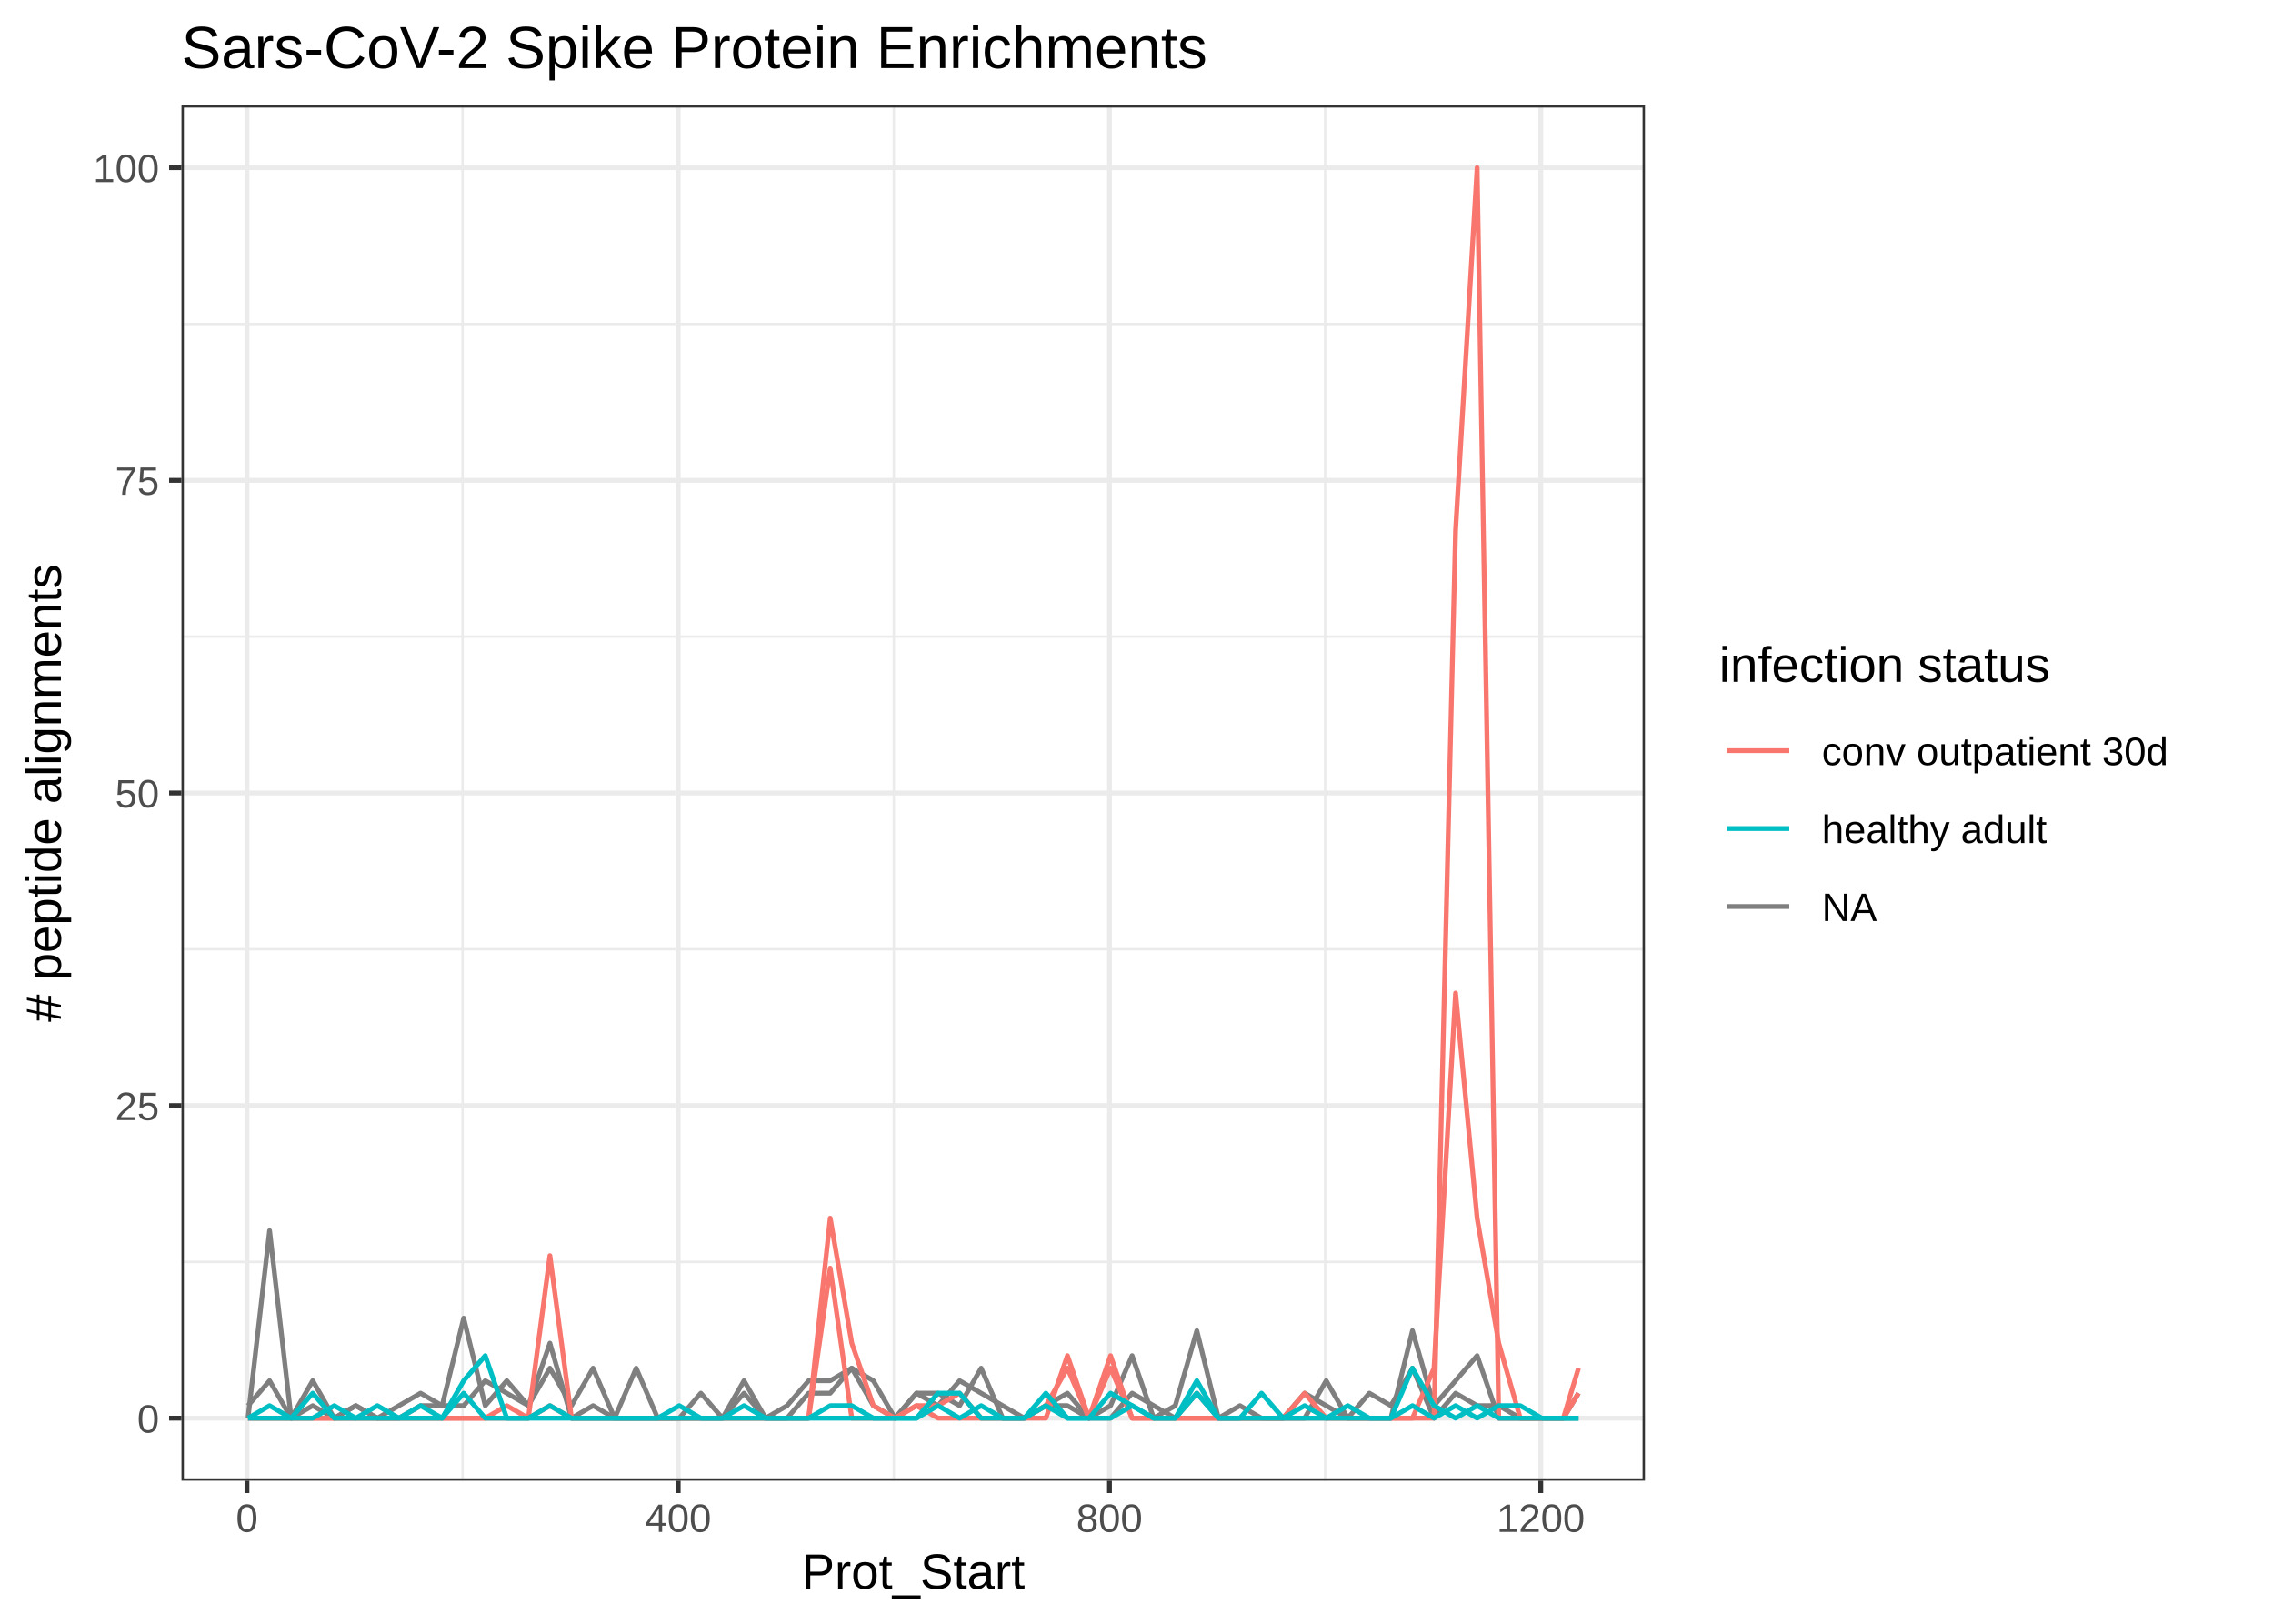
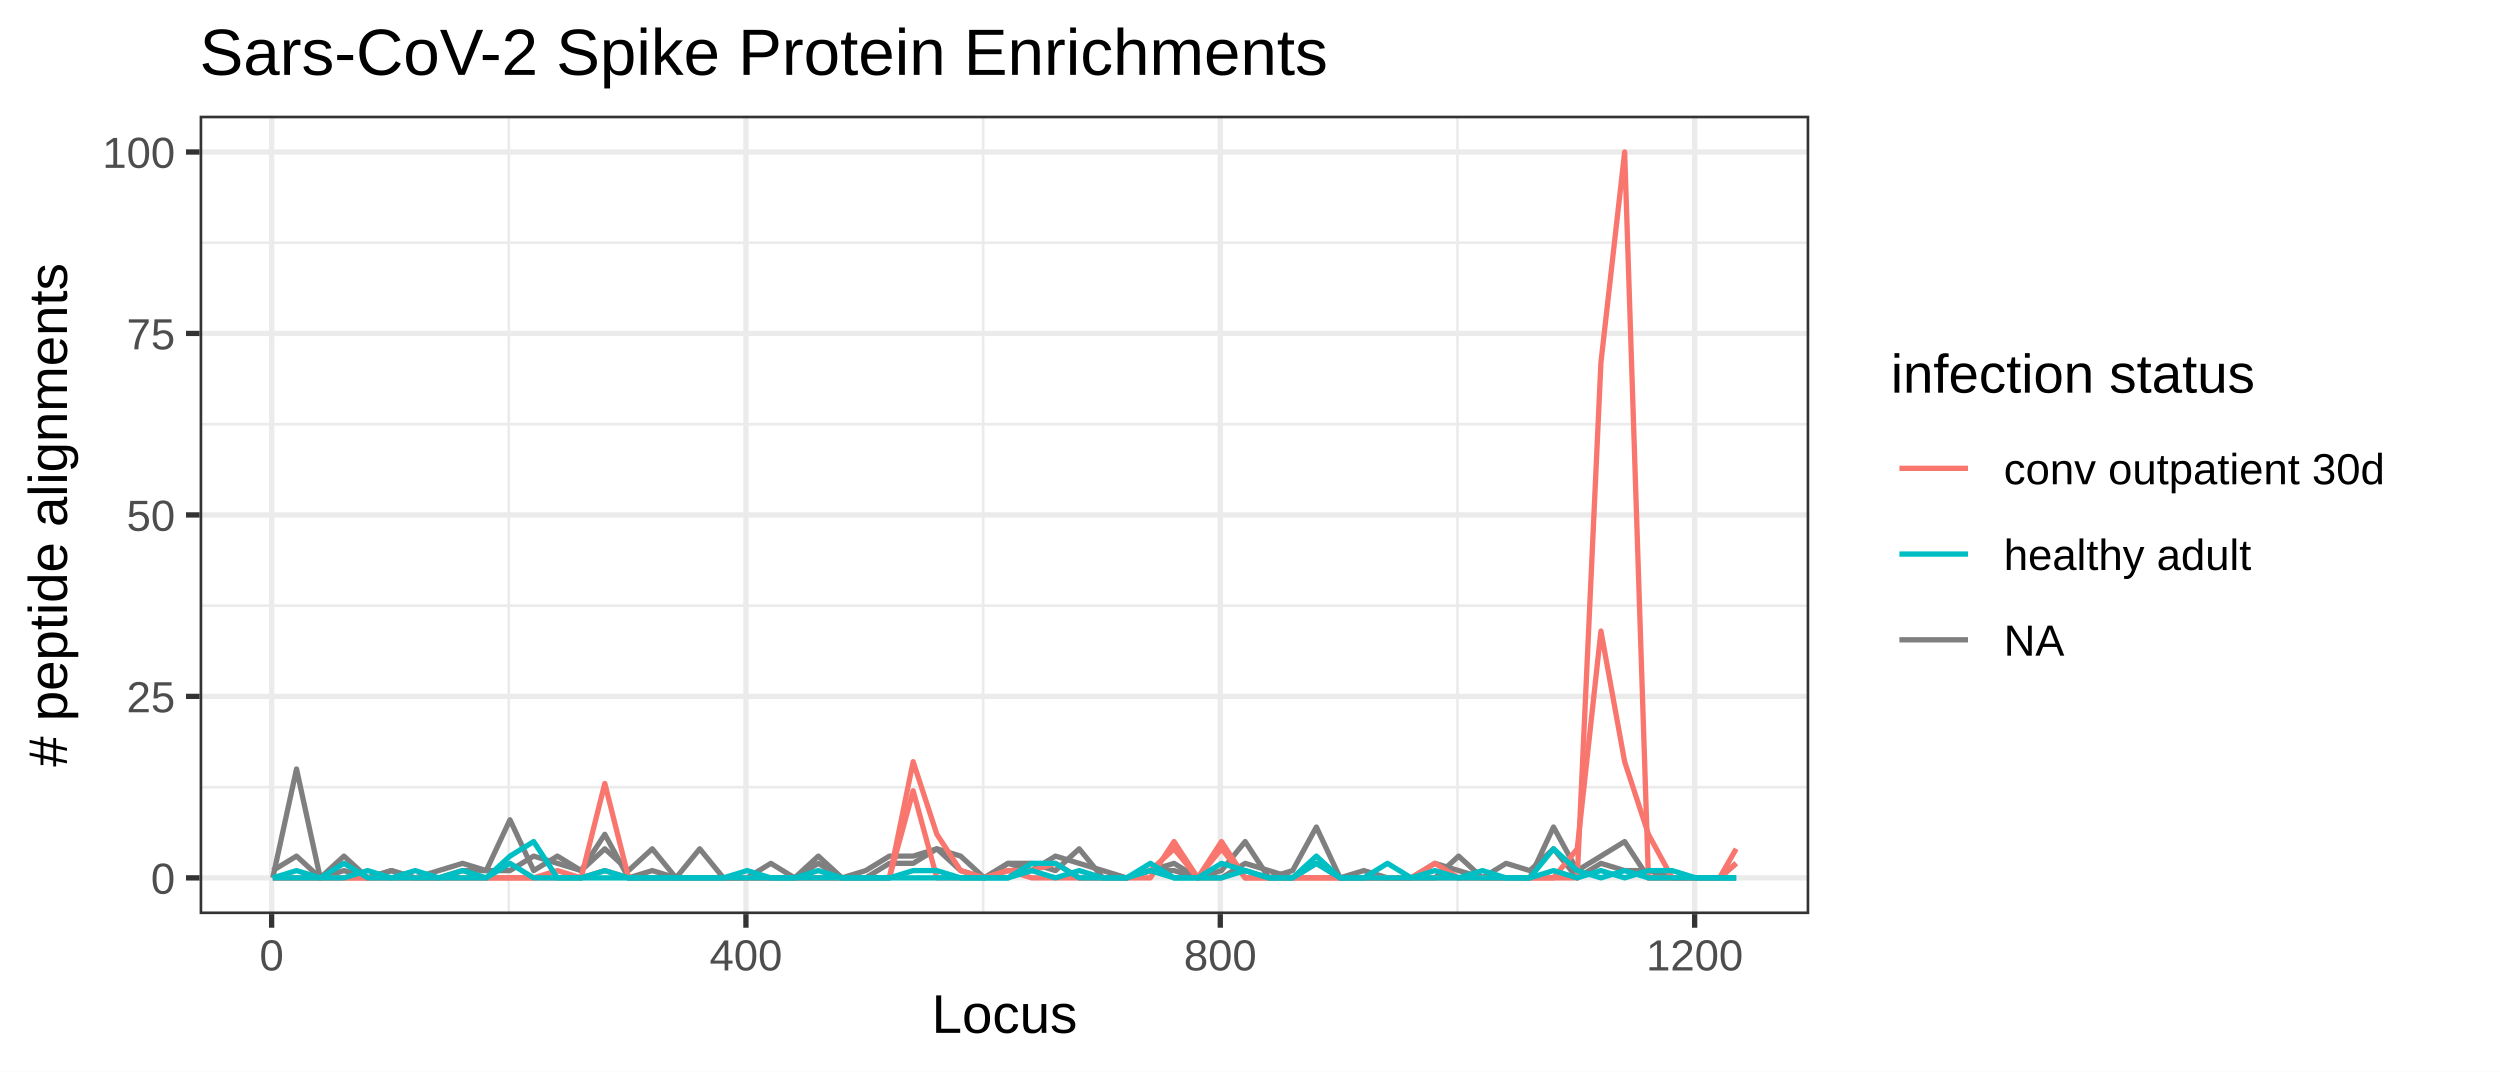
- <svg xmlns="http://www.w3.org/2000/svg" class="svglite" width="504.00pt" height="360.00pt" viewBox="0 0 504.00 360.00">
+ <svg xmlns="http://www.w3.org/2000/svg" class="svglite" width="504.00pt" height="216.00pt" viewBox="0 0 504.00 216.00">
  <defs>
    <style type="text/css">
    .svglite line, .svglite polyline, .svglite polygon, .svglite path, .svglite rect, .svglite circle {
      fill: none;
      stroke: #000000;
      stroke-linecap: round;
      stroke-linejoin: round;
      stroke-miterlimit: 10.00;
    }
  </style>
  </defs>
  <rect width="100%" height="100%" style="stroke: none; fill: #FFFFFF;" />
  <defs>
-     <clipPath id="cpMC4wMHw1MDQuMDB8MC4wMHwzNjAuMDA=">
-       <rect x="0.00" y="0.00" width="504.00" height="360.00" />
+     <clipPath id="cpMC4wMHw1MDQuMDB8MC4wMHwyMTYuMDA=">
+       <rect x="0.00" y="0.00" width="504.00" height="216.00" />
    </clipPath>
  </defs>
-   <g clip-path="url(#cpMC4wMHw1MDQuMDB8MC4wMHwzNjAuMDA=)">
-     <rect x="0.00" y="0.00" width="504.00" height="360.00" style="stroke-width: 1.07; stroke: #FFFFFF; fill: #FFFFFF;" />
+   <g clip-path="url(#cpMC4wMHw1MDQuMDB8MC4wMHwyMTYuMDA=)">
+     <rect x="0.00" y="0.00" width="504.00" height="216.00" style="stroke-width: 1.07; stroke: #FFFFFF; fill: #FFFFFF;" />
  </g>
  <defs>
-     <clipPath id="cpNDAuMjR8MzY0Ljc2fDIzLjMyfDMyOC4yOQ==">
-       <rect x="40.24" y="23.32" width="324.51" height="304.97" />
+     <clipPath id="cpNDAuMjR8MzY0Ljc2fDIzLjMyfDE4NC4yOQ==">
+       <rect x="40.24" y="23.32" width="324.51" height="160.97" />
    </clipPath>
  </defs>
-   <g clip-path="url(#cpNDAuMjR8MzY0Ljc2fDIzLjMyfDMyOC4yOQ==)">
-     <rect x="40.24" y="23.32" width="324.51" height="304.97" style="stroke-width: 1.07; stroke: none; fill: #FFFFFF;" />
-     <polyline points="40.24,279.78 364.76,279.78 " style="stroke-width: 0.53; stroke: #EBEBEB; stroke-linecap: butt;" />
-     <polyline points="40.24,210.46 364.76,210.46 " style="stroke-width: 0.53; stroke: #EBEBEB; stroke-linecap: butt;" />
-     <polyline points="40.24,141.15 364.76,141.15 " style="stroke-width: 0.53; stroke: #EBEBEB; stroke-linecap: butt;" />
-     <polyline points="40.24,71.84 364.76,71.84 " style="stroke-width: 0.53; stroke: #EBEBEB; stroke-linecap: butt;" />
-     <polyline points="102.57,328.29 102.57,23.32 " style="stroke-width: 0.53; stroke: #EBEBEB; stroke-linecap: butt;" />
-     <polyline points="198.20,328.29 198.20,23.32 " style="stroke-width: 0.53; stroke: #EBEBEB; stroke-linecap: butt;" />
-     <polyline points="293.83,328.29 293.83,23.32 " style="stroke-width: 0.53; stroke: #EBEBEB; stroke-linecap: butt;" />
-     <polyline points="40.24,314.43 364.76,314.43 " style="stroke-width: 1.07; stroke: #EBEBEB; stroke-linecap: butt;" />
-     <polyline points="40.24,245.12 364.76,245.12 " style="stroke-width: 1.07; stroke: #EBEBEB; stroke-linecap: butt;" />
-     <polyline points="40.24,175.81 364.76,175.81 " style="stroke-width: 1.07; stroke: #EBEBEB; stroke-linecap: butt;" />
-     <polyline points="40.24,106.50 364.76,106.50 " style="stroke-width: 1.07; stroke: #EBEBEB; stroke-linecap: butt;" />
-     <polyline points="40.24,37.18 364.76,37.18 " style="stroke-width: 1.07; stroke: #EBEBEB; stroke-linecap: butt;" />
-     <polyline points="54.76,328.29 54.76,23.32 " style="stroke-width: 1.07; stroke: #EBEBEB; stroke-linecap: butt;" />
-     <polyline points="150.38,328.29 150.38,23.32 " style="stroke-width: 1.07; stroke: #EBEBEB; stroke-linecap: butt;" />
-     <polyline points="246.01,328.29 246.01,23.32 " style="stroke-width: 1.07; stroke: #EBEBEB; stroke-linecap: butt;" />
-     <polyline points="341.64,328.29 341.64,23.32 " style="stroke-width: 1.07; stroke: #EBEBEB; stroke-linecap: butt;" />
-     <polyline points="54.99,314.43 59.78,272.85 64.56,314.43 69.34,306.12 74.12,314.43 78.90,311.66 83.68,314.43 88.46,314.43 93.25,311.66 98.03,311.66 102.81,292.25 107.59,311.66 112.37,306.12 117.15,311.66 121.93,297.80 126.72,314.43 131.50,311.66 136.28,314.43 141.06,314.43 145.84,314.43 150.62,314.43 155.40,308.89 160.19,314.43 164.97,308.89 169.75,314.43 174.53,314.43 179.31,308.89 184.09,308.89 188.87,303.34 193.66,311.66 198.44,314.43 203.22,308.89 208.00,308.89 212.78,311.66 217.56,303.34 222.34,314.43 227.13,314.43 231.91,311.66 236.69,311.66 241.47,314.43 246.25,311.66 251.03,300.57 255.81,314.43 260.59,311.66 265.38,295.03 270.16,314.43 274.94,314.43 279.72,314.43 284.50,314.43 289.28,308.89 294.06,311.66 298.85,314.43 303.63,314.43 308.41,314.43 313.19,295.03 317.97,311.66 322.75,306.12 327.53,300.57 332.32,314.43 337.10,314.43 341.88,314.43 346.66,314.43 350.01,314.43 " style="stroke-width: 1.07; stroke: #7F7F7F; stroke-linecap: butt;" />
-     <polyline points="54.99,311.66 59.78,306.12 64.56,314.43 69.34,311.66 74.12,314.43 78.90,311.66 83.68,314.43 88.46,311.66 93.25,308.89 98.03,311.66 102.81,311.66 107.59,306.12 112.37,308.89 117.15,311.66 121.93,303.34 126.72,311.66 131.50,303.34 136.28,314.43 141.06,303.34 145.84,314.43 150.62,314.43 155.40,314.43 160.19,314.43 164.97,306.12 169.75,314.43 174.53,311.66 179.31,306.12 184.09,306.12 188.87,303.34 193.66,306.12 198.44,314.43 203.22,308.89 208.00,311.66 212.78,306.12 217.56,308.89 222.34,311.66 227.13,314.43 231.91,311.66 236.69,308.89 241.47,314.43 246.25,314.43 251.03,308.89 255.81,311.66 260.59,314.43 265.38,308.89 270.16,314.43 274.94,311.66 279.72,314.43 284.50,314.43 289.28,314.43 294.06,306.12 298.85,314.43 303.63,308.89 308.41,311.66 313.19,303.34 317.97,314.43 322.75,308.89 327.53,311.66 332.32,311.66 337.10,314.43 341.88,314.43 346.66,314.43 350.01,308.89 " style="stroke-width: 1.07; stroke: #7F7F7F; stroke-linecap: butt;" />
-     <polyline points="54.99,314.43 59.78,314.43 64.56,314.43 69.34,314.43 74.12,314.43 78.90,314.43 83.68,314.43 88.46,314.43 93.25,314.43 98.03,314.43 102.81,314.43 107.59,314.43 112.37,311.66 117.15,314.43 121.93,311.66 126.72,314.43 131.50,314.43 136.28,314.43 141.06,314.43 145.84,314.43 150.62,314.43 155.40,314.43 160.19,314.43 164.97,314.43 169.75,314.43 174.53,314.43 179.31,314.43 184.09,270.07 188.87,297.80 193.66,311.66 198.44,314.43 203.22,311.66 208.00,311.66 212.78,308.89 217.56,314.43 222.34,314.43 227.13,314.43 231.91,311.66 236.69,303.34 241.47,314.43 246.25,303.34 251.03,314.43 255.81,314.43 260.59,314.43 265.38,314.43 270.16,314.43 274.94,314.43 279.72,314.43 284.50,314.43 289.28,308.89 294.06,314.43 298.85,314.43 303.63,314.43 308.41,314.43 313.19,314.43 317.97,314.43 322.75,117.59 327.53,37.18 332.32,314.43 337.10,314.43 341.88,314.43 346.66,314.43 350.01,308.89 " style="stroke-width: 1.07; stroke: #F8766D; stroke-linecap: butt;" />
-     <polyline points="54.99,314.43 59.78,314.43 64.56,314.43 69.34,314.43 74.12,314.43 78.90,314.43 83.68,314.43 88.46,314.43 93.25,314.43 98.03,314.43 102.81,314.43 107.59,314.43 112.37,314.43 117.15,314.43 121.93,278.39 126.72,314.43 131.50,314.43 136.28,314.43 141.06,314.43 145.84,314.43 150.62,314.43 155.40,314.43 160.19,314.43 164.97,314.43 169.75,314.43 174.53,314.43 179.31,314.43 184.09,281.16 188.87,314.43 193.66,314.43 198.44,314.43 203.22,311.66 208.00,314.43 212.78,314.43 217.56,314.43 222.34,314.43 227.13,314.43 231.91,314.43 236.69,300.57 241.47,314.43 246.25,300.57 251.03,314.43 255.81,314.43 260.59,314.43 265.38,314.43 270.16,314.43 274.94,314.43 279.72,314.43 284.50,314.43 289.28,314.43 294.06,314.43 298.85,314.43 303.63,314.43 308.41,314.43 313.19,314.43 317.97,303.34 322.75,220.17 327.53,270.07 332.32,297.80 337.10,314.43 341.88,314.43 346.66,314.43 350.01,303.34 " style="stroke-width: 1.07; stroke: #F8766D; stroke-linecap: butt;" />
-     <polyline points="54.99,314.43 59.78,311.66 64.56,314.43 69.34,314.43 74.12,311.66 78.90,314.43 83.68,311.66 88.46,314.43 93.25,314.43 98.03,314.43 102.81,306.12 107.59,300.57 112.37,314.43 117.15,314.43 121.93,311.66 126.72,314.43 131.50,314.43 136.28,314.43 141.06,314.43 145.84,314.43 150.62,314.43 155.40,314.43 160.19,314.43 164.97,314.43 169.75,314.43 174.53,314.43 179.31,314.43 184.09,311.66 188.87,311.66 193.66,314.43 198.44,314.43 203.22,314.43 208.00,311.66 212.78,314.43 217.56,311.66 222.34,314.43 227.13,314.43 231.91,311.66 236.69,314.43 241.47,314.43 246.25,314.43 251.03,311.66 255.81,314.43 260.59,314.43 265.38,308.89 270.16,314.43 274.94,314.43 279.72,308.89 284.50,314.43 289.28,314.43 294.06,314.43 298.85,314.43 303.63,314.43 308.41,314.43 313.19,311.66 317.97,314.43 322.75,311.66 327.53,314.43 332.32,311.66 337.10,311.66 341.88,314.43 346.66,314.43 350.01,314.43 " style="stroke-width: 1.07; stroke: #00BFC4; stroke-linecap: butt;" />
-     <polyline points="54.99,314.43 59.78,314.43 64.56,314.43 69.34,308.89 74.12,314.43 78.90,314.43 83.68,314.43 88.46,314.43 93.25,311.66 98.03,314.43 102.81,308.89 107.59,314.43 112.37,314.43 117.15,314.43 121.93,314.43 126.72,314.43 131.50,314.43 136.28,314.43 141.06,314.43 145.84,314.43 150.62,311.66 155.40,314.43 160.19,314.43 164.97,311.66 169.75,314.43 174.53,314.43 179.31,314.43 184.09,314.43 188.87,314.43 193.66,314.43 198.44,314.43 203.22,314.43 208.00,308.89 212.78,308.89 217.56,314.43 222.34,314.43 227.13,314.43 231.91,308.89 236.69,314.43 241.47,314.43 246.25,308.89 251.03,311.66 255.81,314.43 260.59,314.43 265.38,306.12 270.16,314.43 274.94,314.43 279.72,314.43 284.50,314.43 289.28,311.66 294.06,314.43 298.85,311.66 303.63,314.43 308.41,314.43 313.19,303.34 317.97,311.66 322.75,314.43 327.53,311.66 332.32,314.43 337.10,314.43 341.88,314.43 346.66,314.43 350.01,314.43 " style="stroke-width: 1.07; stroke: #00BFC4; stroke-linecap: butt;" />
-     <rect x="40.24" y="23.32" width="324.51" height="304.97" style="stroke-width: 1.07; stroke: #333333;" />
+   <g clip-path="url(#cpNDAuMjR8MzY0Ljc2fDIzLjMyfDE4NC4yOQ==)">
+     <rect x="40.24" y="23.32" width="324.51" height="160.97" style="stroke-width: 1.07; stroke: none; fill: #FFFFFF;" />
+     <polyline points="40.24,158.69 364.76,158.69 " style="stroke-width: 0.53; stroke: #EBEBEB; stroke-linecap: butt;" />
+     <polyline points="40.24,122.10 364.76,122.10 " style="stroke-width: 0.53; stroke: #EBEBEB; stroke-linecap: butt;" />
+     <polyline points="40.24,85.52 364.76,85.52 " style="stroke-width: 0.53; stroke: #EBEBEB; stroke-linecap: butt;" />
+     <polyline points="40.24,48.93 364.76,48.93 " style="stroke-width: 0.53; stroke: #EBEBEB; stroke-linecap: butt;" />
+     <polyline points="102.57,184.29 102.57,23.32 " style="stroke-width: 0.53; stroke: #EBEBEB; stroke-linecap: butt;" />
+     <polyline points="198.20,184.29 198.20,23.32 " style="stroke-width: 0.53; stroke: #EBEBEB; stroke-linecap: butt;" />
+     <polyline points="293.83,184.29 293.83,23.32 " style="stroke-width: 0.53; stroke: #EBEBEB; stroke-linecap: butt;" />
+     <polyline points="40.24,176.98 364.76,176.98 " style="stroke-width: 1.07; stroke: #EBEBEB; stroke-linecap: butt;" />
+     <polyline points="40.24,140.39 364.76,140.39 " style="stroke-width: 1.07; stroke: #EBEBEB; stroke-linecap: butt;" />
+     <polyline points="40.24,103.81 364.76,103.81 " style="stroke-width: 1.07; stroke: #EBEBEB; stroke-linecap: butt;" />
+     <polyline points="40.24,67.22 364.76,67.22 " style="stroke-width: 1.07; stroke: #EBEBEB; stroke-linecap: butt;" />
+     <polyline points="40.24,30.64 364.76,30.64 " style="stroke-width: 1.07; stroke: #EBEBEB; stroke-linecap: butt;" />
+     <polyline points="54.76,184.29 54.76,23.32 " style="stroke-width: 1.07; stroke: #EBEBEB; stroke-linecap: butt;" />
+     <polyline points="150.38,184.29 150.38,23.32 " style="stroke-width: 1.07; stroke: #EBEBEB; stroke-linecap: butt;" />
+     <polyline points="246.01,184.29 246.01,23.32 " style="stroke-width: 1.07; stroke: #EBEBEB; stroke-linecap: butt;" />
+     <polyline points="341.64,184.29 341.64,23.32 " style="stroke-width: 1.07; stroke: #EBEBEB; stroke-linecap: butt;" />
+     <polyline points="54.99,176.98 59.78,155.03 64.56,176.98 69.34,172.59 74.12,176.98 78.90,175.51 83.68,176.98 88.46,176.98 93.25,175.51 98.03,175.51 102.81,165.27 107.59,175.51 112.37,172.59 117.15,175.51 121.93,168.20 126.72,176.98 131.50,175.51 136.28,176.98 141.06,176.98 145.84,176.98 150.62,176.98 155.40,174.05 160.19,176.98 164.97,174.05 169.75,176.98 174.53,176.98 179.31,174.05 184.09,174.05 188.87,171.12 193.66,175.51 198.44,176.98 203.22,174.05 208.00,174.05 212.78,175.51 217.56,171.12 222.34,176.98 227.13,176.98 231.91,175.51 236.69,175.51 241.47,176.98 246.25,175.51 251.03,169.66 255.81,176.98 260.59,175.51 265.38,166.73 270.16,176.98 274.94,176.98 279.72,176.98 284.50,176.98 289.28,174.05 294.06,175.51 298.85,176.98 303.63,176.98 308.41,176.98 313.19,166.73 317.97,175.51 322.75,172.59 327.53,169.66 332.32,176.98 337.10,176.98 341.88,176.98 346.66,176.98 350.01,176.98 " style="stroke-width: 1.07; stroke: #7F7F7F; stroke-linecap: butt;" />
+     <polyline points="54.99,175.51 59.78,172.59 64.56,176.98 69.34,175.51 74.12,176.98 78.90,175.51 83.68,176.98 88.46,175.51 93.25,174.05 98.03,175.51 102.81,175.51 107.59,172.59 112.37,174.05 117.15,175.51 121.93,171.12 126.72,175.51 131.50,171.12 136.28,176.98 141.06,171.12 145.84,176.98 150.62,176.98 155.40,176.98 160.19,176.98 164.97,172.59 169.75,176.98 174.53,175.51 179.31,172.59 184.09,172.59 188.87,171.12 193.66,172.59 198.44,176.98 203.22,174.05 208.00,175.51 212.78,172.59 217.56,174.05 222.34,175.51 227.13,176.98 231.91,175.51 236.69,174.05 241.47,176.98 246.25,176.98 251.03,174.05 255.81,175.51 260.59,176.98 265.38,174.05 270.16,176.98 274.94,175.51 279.72,176.98 284.50,176.98 289.28,176.98 294.06,172.59 298.85,176.98 303.63,174.05 308.41,175.51 313.19,171.12 317.97,176.98 322.75,174.05 327.53,175.51 332.32,175.51 337.10,176.98 341.88,176.98 346.66,176.98 350.01,174.05 " style="stroke-width: 1.07; stroke: #7F7F7F; stroke-linecap: butt;" />
+     <polyline points="54.99,176.98 59.78,176.98 64.56,176.98 69.34,176.98 74.12,176.98 78.90,176.98 83.68,176.98 88.46,176.98 93.25,176.98 98.03,176.98 102.81,176.98 107.59,176.98 112.37,175.51 117.15,176.98 121.93,175.51 126.72,176.98 131.50,176.98 136.28,176.98 141.06,176.98 145.84,176.98 150.62,176.98 155.40,176.98 160.19,176.98 164.97,176.98 169.75,176.98 174.53,176.98 179.31,176.98 184.09,153.56 188.87,168.20 193.66,175.51 198.44,176.98 203.22,175.51 208.00,175.51 212.78,174.05 217.56,176.98 222.34,176.98 227.13,176.98 231.91,175.51 236.69,171.12 241.47,176.98 246.25,171.12 251.03,176.98 255.81,176.98 260.59,176.98 265.38,176.98 270.16,176.98 274.94,176.98 279.72,176.98 284.50,176.98 289.28,174.05 294.06,176.98 298.85,176.98 303.63,176.98 308.41,176.98 313.19,176.98 317.97,176.98 322.75,73.08 327.53,30.64 332.32,176.98 337.10,176.98 341.88,176.98 346.66,176.98 350.01,174.05 " style="stroke-width: 1.07; stroke: #F8766D; stroke-linecap: butt;" />
+     <polyline points="54.99,176.98 59.78,176.98 64.56,176.98 69.34,176.98 74.12,176.98 78.90,176.98 83.68,176.98 88.46,176.98 93.25,176.98 98.03,176.98 102.81,176.98 107.59,176.98 112.37,176.98 117.15,176.98 121.93,157.95 126.72,176.98 131.50,176.98 136.28,176.98 141.06,176.98 145.84,176.98 150.62,176.98 155.40,176.98 160.19,176.98 164.97,176.98 169.75,176.98 174.53,176.98 179.31,176.98 184.09,159.42 188.87,176.98 193.66,176.98 198.44,176.98 203.22,175.51 208.00,176.98 212.78,176.98 217.56,176.98 222.34,176.98 227.13,176.98 231.91,176.98 236.69,169.66 241.47,176.98 246.25,169.66 251.03,176.98 255.81,176.98 260.59,176.98 265.38,176.98 270.16,176.98 274.94,176.98 279.72,176.98 284.50,176.98 289.28,176.98 294.06,176.98 298.85,176.98 303.63,176.98 308.41,176.98 313.19,176.98 317.97,171.12 322.75,127.22 327.53,153.56 332.32,168.20 337.10,176.98 341.88,176.98 346.66,176.98 350.01,171.12 " style="stroke-width: 1.07; stroke: #F8766D; stroke-linecap: butt;" />
+     <polyline points="54.99,176.98 59.78,175.51 64.56,176.98 69.34,176.98 74.12,175.51 78.90,176.98 83.68,175.51 88.46,176.98 93.25,176.98 98.03,176.98 102.81,172.59 107.59,169.66 112.37,176.98 117.15,176.98 121.93,175.51 126.72,176.98 131.50,176.98 136.28,176.98 141.06,176.98 145.84,176.98 150.62,176.98 155.40,176.98 160.19,176.98 164.97,176.98 169.75,176.98 174.53,176.98 179.31,176.98 184.09,175.51 188.87,175.51 193.66,176.98 198.44,176.98 203.22,176.98 208.00,175.51 212.78,176.98 217.56,175.51 222.34,176.98 227.13,176.98 231.91,175.51 236.69,176.98 241.47,176.98 246.25,176.98 251.03,175.51 255.81,176.98 260.59,176.98 265.38,174.05 270.16,176.98 274.94,176.98 279.72,174.05 284.50,176.98 289.28,176.98 294.06,176.98 298.85,176.98 303.63,176.98 308.41,176.98 313.19,175.51 317.97,176.98 322.75,175.51 327.53,176.98 332.32,175.51 337.10,175.51 341.88,176.98 346.66,176.98 350.01,176.98 " style="stroke-width: 1.07; stroke: #00BFC4; stroke-linecap: butt;" />
+     <polyline points="54.99,176.98 59.78,176.98 64.56,176.98 69.34,174.05 74.12,176.98 78.90,176.98 83.68,176.98 88.46,176.98 93.25,175.51 98.03,176.98 102.81,174.05 107.59,176.98 112.37,176.98 117.15,176.98 121.93,176.98 126.72,176.98 131.50,176.98 136.28,176.98 141.06,176.98 145.84,176.98 150.62,175.51 155.40,176.98 160.19,176.98 164.97,175.51 169.75,176.98 174.53,176.98 179.31,176.98 184.09,176.98 188.87,176.98 193.66,176.98 198.44,176.98 203.22,176.98 208.00,174.05 212.78,174.05 217.56,176.98 222.34,176.98 227.13,176.98 231.91,174.05 236.69,176.98 241.47,176.98 246.25,174.05 251.03,175.51 255.81,176.98 260.59,176.98 265.38,172.59 270.16,176.98 274.94,176.98 279.72,176.98 284.50,176.98 289.28,175.51 294.06,176.98 298.85,175.51 303.63,176.98 308.41,176.98 313.19,171.12 317.97,175.51 322.75,176.98 327.53,175.51 332.32,176.98 337.10,176.98 341.88,176.98 346.66,176.98 350.01,176.98 " style="stroke-width: 1.07; stroke: #00BFC4; stroke-linecap: butt;" />
+     <rect x="40.24" y="23.32" width="324.51" height="160.97" style="stroke-width: 1.07; stroke: #333333;" />
  </g>
-   <g clip-path="url(#cpMC4wMHw1MDQuMDB8MC4wMHwzNjAuMDA=)">
-     <text x="35.31" y="317.64" text-anchor="end" style="font-size: 8.80px; fill: #4D4D4D; font-family: Liberation Sans;" textLength="5.59px" lengthAdjust="spacingAndGlyphs">0</text>
-     <text x="35.31" y="248.33" text-anchor="end" style="font-size: 8.80px; fill: #4D4D4D; font-family: Liberation Sans;" textLength="11.19px" lengthAdjust="spacingAndGlyphs">25</text>
-     <text x="35.31" y="179.02" text-anchor="end" style="font-size: 8.80px; fill: #4D4D4D; font-family: Liberation Sans;" textLength="11.19px" lengthAdjust="spacingAndGlyphs">50</text>
-     <text x="35.31" y="109.70" text-anchor="end" style="font-size: 8.80px; fill: #4D4D4D; font-family: Liberation Sans;" textLength="11.19px" lengthAdjust="spacingAndGlyphs">75</text>
-     <text x="35.31" y="40.39" text-anchor="end" style="font-size: 8.80px; fill: #4D4D4D; font-family: Liberation Sans;" textLength="16.78px" lengthAdjust="spacingAndGlyphs">100</text>
-     <polyline points="37.50,314.43 40.24,314.43 " style="stroke-width: 1.07; stroke: #333333; stroke-linecap: butt;" />
-     <polyline points="37.50,245.12 40.24,245.12 " style="stroke-width: 1.07; stroke: #333333; stroke-linecap: butt;" />
-     <polyline points="37.50,175.81 40.24,175.81 " style="stroke-width: 1.07; stroke: #333333; stroke-linecap: butt;" />
-     <polyline points="37.50,106.50 40.24,106.50 " style="stroke-width: 1.07; stroke: #333333; stroke-linecap: butt;" />
-     <polyline points="37.50,37.18 40.24,37.18 " style="stroke-width: 1.07; stroke: #333333; stroke-linecap: butt;" />
-     <polyline points="54.76,331.03 54.76,328.29 " style="stroke-width: 1.07; stroke: #333333; stroke-linecap: butt;" />
-     <polyline points="150.38,331.03 150.38,328.29 " style="stroke-width: 1.07; stroke: #333333; stroke-linecap: butt;" />
-     <polyline points="246.01,331.03 246.01,328.29 " style="stroke-width: 1.07; stroke: #333333; stroke-linecap: butt;" />
-     <polyline points="341.64,331.03 341.64,328.29 " style="stroke-width: 1.07; stroke: #333333; stroke-linecap: butt;" />
-     <text x="54.76" y="339.64" text-anchor="middle" style="font-size: 8.80px; fill: #4D4D4D; font-family: Liberation Sans;" textLength="5.59px" lengthAdjust="spacingAndGlyphs">0</text>
-     <text x="150.38" y="339.64" text-anchor="middle" style="font-size: 8.80px; fill: #4D4D4D; font-family: Liberation Sans;" textLength="16.78px" lengthAdjust="spacingAndGlyphs">400</text>
-     <text x="246.01" y="339.64" text-anchor="middle" style="font-size: 8.80px; fill: #4D4D4D; font-family: Liberation Sans;" textLength="16.78px" lengthAdjust="spacingAndGlyphs">800</text>
-     <text x="341.64" y="339.64" text-anchor="middle" style="font-size: 8.80px; fill: #4D4D4D; font-family: Liberation Sans;" textLength="22.38px" lengthAdjust="spacingAndGlyphs">1200</text>
-     <text x="202.50" y="352.23" text-anchor="middle" style="font-size: 11.00px; font-family: Liberation Sans;" textLength="54.13px" lengthAdjust="spacingAndGlyphs">Prot_Start</text>
-     <text transform="translate(13.50,175.81) rotate(-90)" text-anchor="middle" style="font-size: 11.00px; font-family: Liberation Sans;" textLength="119.38px" lengthAdjust="spacingAndGlyphs"># peptide alignments</text>
-     <rect x="375.72" y="136.51" width="122.80" height="78.59" style="stroke-width: 1.07; stroke: none; fill: #FFFFFF;" />
-     <text x="381.20" y="151.16" style="font-size: 11.00px; font-family: Liberation Sans;" textLength="85.09px" lengthAdjust="spacingAndGlyphs">infection status</text>
-     <rect x="381.20" y="157.78" width="17.28" height="17.28" style="stroke-width: 1.07; stroke: none; fill: #FFFFFF;" />
-     <line x1="382.92" y1="166.42" x2="396.75" y2="166.42" style="stroke-width: 1.07; stroke: #F8766D; stroke-linecap: butt;" />
-     <rect x="381.20" y="175.06" width="17.28" height="17.28" style="stroke-width: 1.07; stroke: none; fill: #FFFFFF;" />
-     <line x1="382.92" y1="183.70" x2="396.75" y2="183.70" style="stroke-width: 1.07; stroke: #00BFC4; stroke-linecap: butt;" />
-     <rect x="381.20" y="192.34" width="17.28" height="17.28" style="stroke-width: 1.07; stroke: none; fill: #FFFFFF;" />
-     <line x1="382.92" y1="200.98" x2="396.75" y2="200.98" style="stroke-width: 1.07; stroke: #7F7F7F; stroke-linecap: butt;" />
-     <text x="403.96" y="169.63" style="font-size: 8.80px; font-family: Liberation Sans;" textLength="89.09px" lengthAdjust="spacingAndGlyphs">conv outpatient 30d</text>
-     <text x="403.96" y="186.91" style="font-size: 8.80px; font-family: Liberation Sans;" textLength="58.30px" lengthAdjust="spacingAndGlyphs">healthy adult</text>
-     <text x="403.96" y="204.19" style="font-size: 8.80px; font-family: Liberation Sans;" textLength="12.60px" lengthAdjust="spacingAndGlyphs">NA</text>
+   <g clip-path="url(#cpMC4wMHw1MDQuMDB8MC4wMHwyMTYuMDA=)">
+     <text x="35.31" y="180.19" text-anchor="end" style="font-size: 8.80px; fill: #4D4D4D; font-family: Liberation Sans;" textLength="5.59px" lengthAdjust="spacingAndGlyphs">0</text>
+     <text x="35.31" y="143.60" text-anchor="end" style="font-size: 8.80px; fill: #4D4D4D; font-family: Liberation Sans;" textLength="11.19px" lengthAdjust="spacingAndGlyphs">25</text>
+     <text x="35.31" y="107.02" text-anchor="end" style="font-size: 8.80px; fill: #4D4D4D; font-family: Liberation Sans;" textLength="11.19px" lengthAdjust="spacingAndGlyphs">50</text>
+     <text x="35.31" y="70.43" text-anchor="end" style="font-size: 8.80px; fill: #4D4D4D; font-family: Liberation Sans;" textLength="11.19px" lengthAdjust="spacingAndGlyphs">75</text>
+     <text x="35.31" y="33.85" text-anchor="end" style="font-size: 8.80px; fill: #4D4D4D; font-family: Liberation Sans;" textLength="16.78px" lengthAdjust="spacingAndGlyphs">100</text>
+     <polyline points="37.50,176.98 40.24,176.98 " style="stroke-width: 1.07; stroke: #333333; stroke-linecap: butt;" />
+     <polyline points="37.50,140.39 40.24,140.39 " style="stroke-width: 1.07; stroke: #333333; stroke-linecap: butt;" />
+     <polyline points="37.50,103.81 40.24,103.81 " style="stroke-width: 1.07; stroke: #333333; stroke-linecap: butt;" />
+     <polyline points="37.50,67.22 40.24,67.22 " style="stroke-width: 1.07; stroke: #333333; stroke-linecap: butt;" />
+     <polyline points="37.50,30.64 40.24,30.64 " style="stroke-width: 1.07; stroke: #333333; stroke-linecap: butt;" />
+     <polyline points="54.76,187.03 54.76,184.29 " style="stroke-width: 1.07; stroke: #333333; stroke-linecap: butt;" />
+     <polyline points="150.38,187.03 150.38,184.29 " style="stroke-width: 1.07; stroke: #333333; stroke-linecap: butt;" />
+     <polyline points="246.01,187.03 246.01,184.29 " style="stroke-width: 1.07; stroke: #333333; stroke-linecap: butt;" />
+     <polyline points="341.64,187.03 341.64,184.29 " style="stroke-width: 1.07; stroke: #333333; stroke-linecap: butt;" />
+     <text x="54.76" y="195.64" text-anchor="middle" style="font-size: 8.80px; fill: #4D4D4D; font-family: Liberation Sans;" textLength="5.59px" lengthAdjust="spacingAndGlyphs">0</text>
+     <text x="150.38" y="195.64" text-anchor="middle" style="font-size: 8.80px; fill: #4D4D4D; font-family: Liberation Sans;" textLength="16.78px" lengthAdjust="spacingAndGlyphs">400</text>
+     <text x="246.01" y="195.64" text-anchor="middle" style="font-size: 8.80px; fill: #4D4D4D; font-family: Liberation Sans;" textLength="16.78px" lengthAdjust="spacingAndGlyphs">800</text>
+     <text x="341.64" y="195.64" text-anchor="middle" style="font-size: 8.80px; fill: #4D4D4D; font-family: Liberation Sans;" textLength="22.38px" lengthAdjust="spacingAndGlyphs">1200</text>
+     <text x="202.50" y="208.23" text-anchor="middle" style="font-size: 11.00px; font-family: Liberation Sans;" textLength="31.41px" lengthAdjust="spacingAndGlyphs">Locus</text>
+     <text transform="translate(13.50,103.81) rotate(-90)" text-anchor="middle" style="font-size: 11.00px; font-family: Liberation Sans;" textLength="119.38px" lengthAdjust="spacingAndGlyphs"># peptide alignments</text>
+     <rect x="375.72" y="64.51" width="122.80" height="78.59" style="stroke-width: 1.07; stroke: none; fill: #FFFFFF;" />
+     <text x="381.20" y="79.16" style="font-size: 11.00px; font-family: Liberation Sans;" textLength="85.09px" lengthAdjust="spacingAndGlyphs">infection status</text>
+     <rect x="381.20" y="85.78" width="17.28" height="17.28" style="stroke-width: 1.07; stroke: none; fill: #FFFFFF;" />
+     <line x1="382.92" y1="94.42" x2="396.75" y2="94.42" style="stroke-width: 1.07; stroke: #F8766D; stroke-linecap: butt;" />
+     <rect x="381.20" y="103.06" width="17.28" height="17.28" style="stroke-width: 1.07; stroke: none; fill: #FFFFFF;" />
+     <line x1="382.92" y1="111.70" x2="396.75" y2="111.70" style="stroke-width: 1.07; stroke: #00BFC4; stroke-linecap: butt;" />
+     <rect x="381.20" y="120.34" width="17.28" height="17.28" style="stroke-width: 1.07; stroke: none; fill: #FFFFFF;" />
+     <line x1="382.92" y1="128.98" x2="396.75" y2="128.98" style="stroke-width: 1.07; stroke: #7F7F7F; stroke-linecap: butt;" />
+     <text x="403.96" y="97.63" style="font-size: 8.80px; font-family: Liberation Sans;" textLength="89.09px" lengthAdjust="spacingAndGlyphs">conv outpatient 30d</text>
+     <text x="403.96" y="114.91" style="font-size: 8.80px; font-family: Liberation Sans;" textLength="58.30px" lengthAdjust="spacingAndGlyphs">healthy adult</text>
+     <text x="403.96" y="132.19" style="font-size: 8.80px; font-family: Liberation Sans;" textLength="12.60px" lengthAdjust="spacingAndGlyphs">NA</text>
    <text x="40.24" y="15.10" style="font-size: 13.20px; font-family: Liberation Sans;" textLength="249.46px" lengthAdjust="spacingAndGlyphs">Sars-CoV-2 Spike Protein Enrichments</text>
  </g>
</svg>
